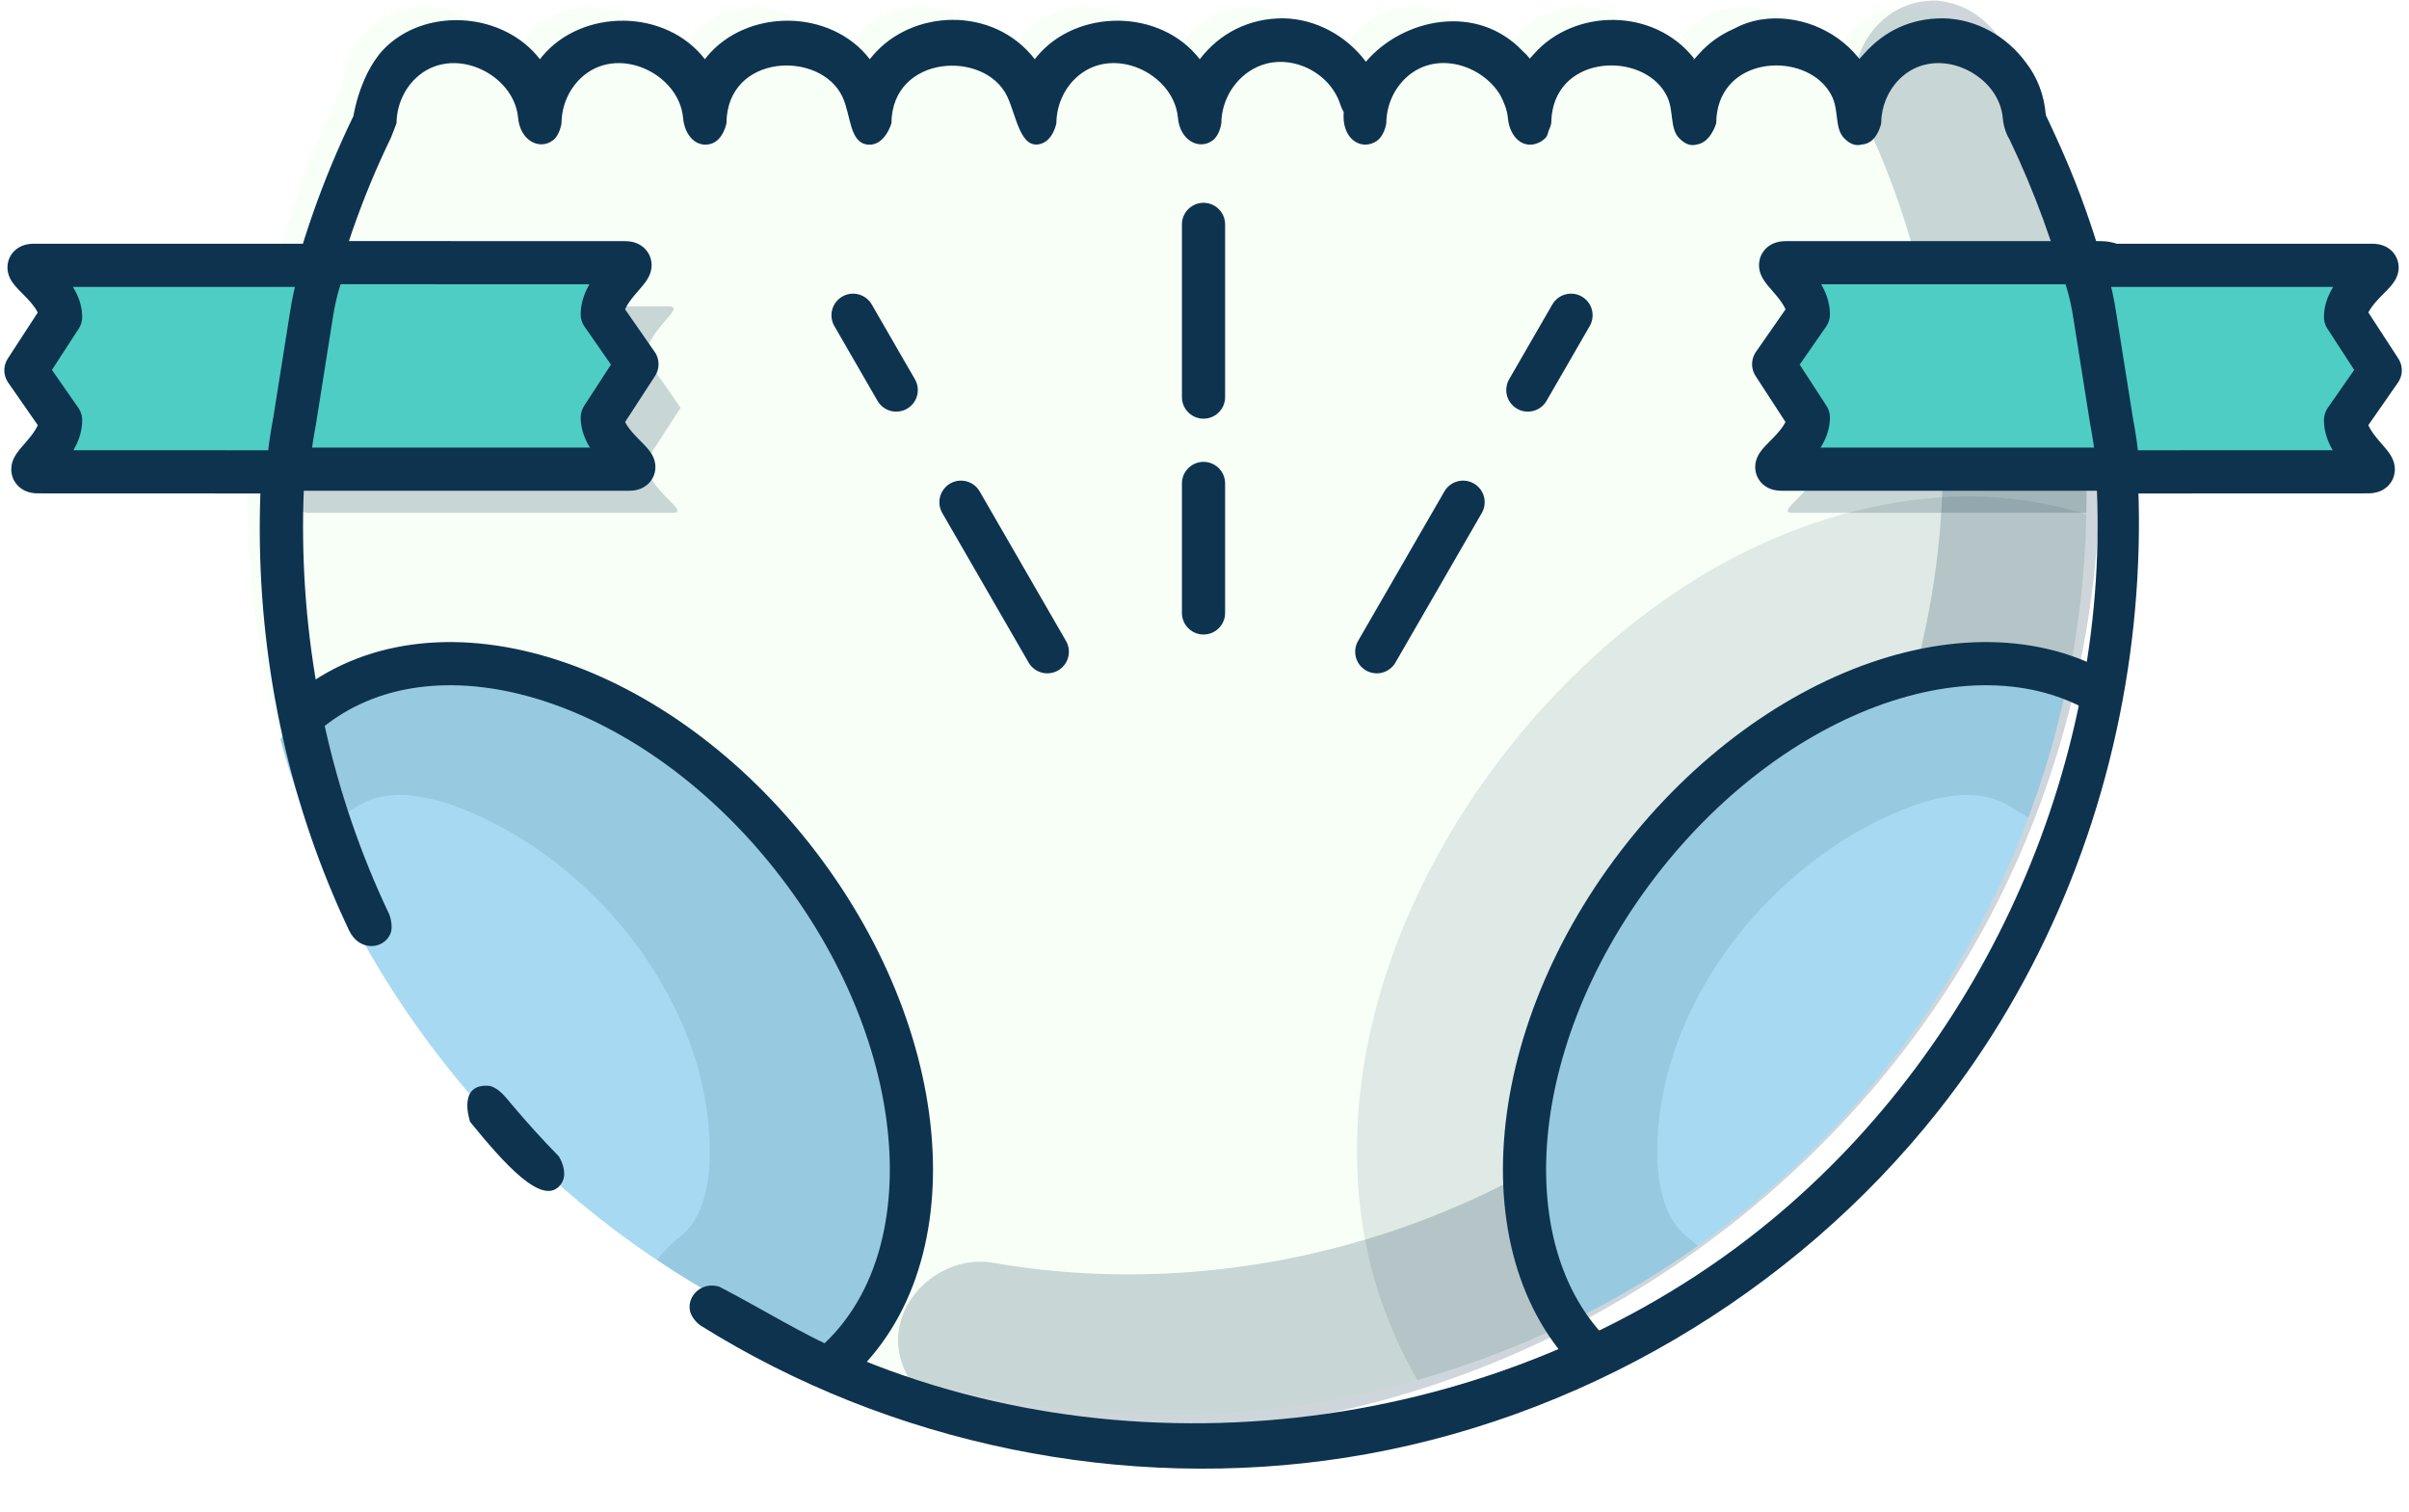
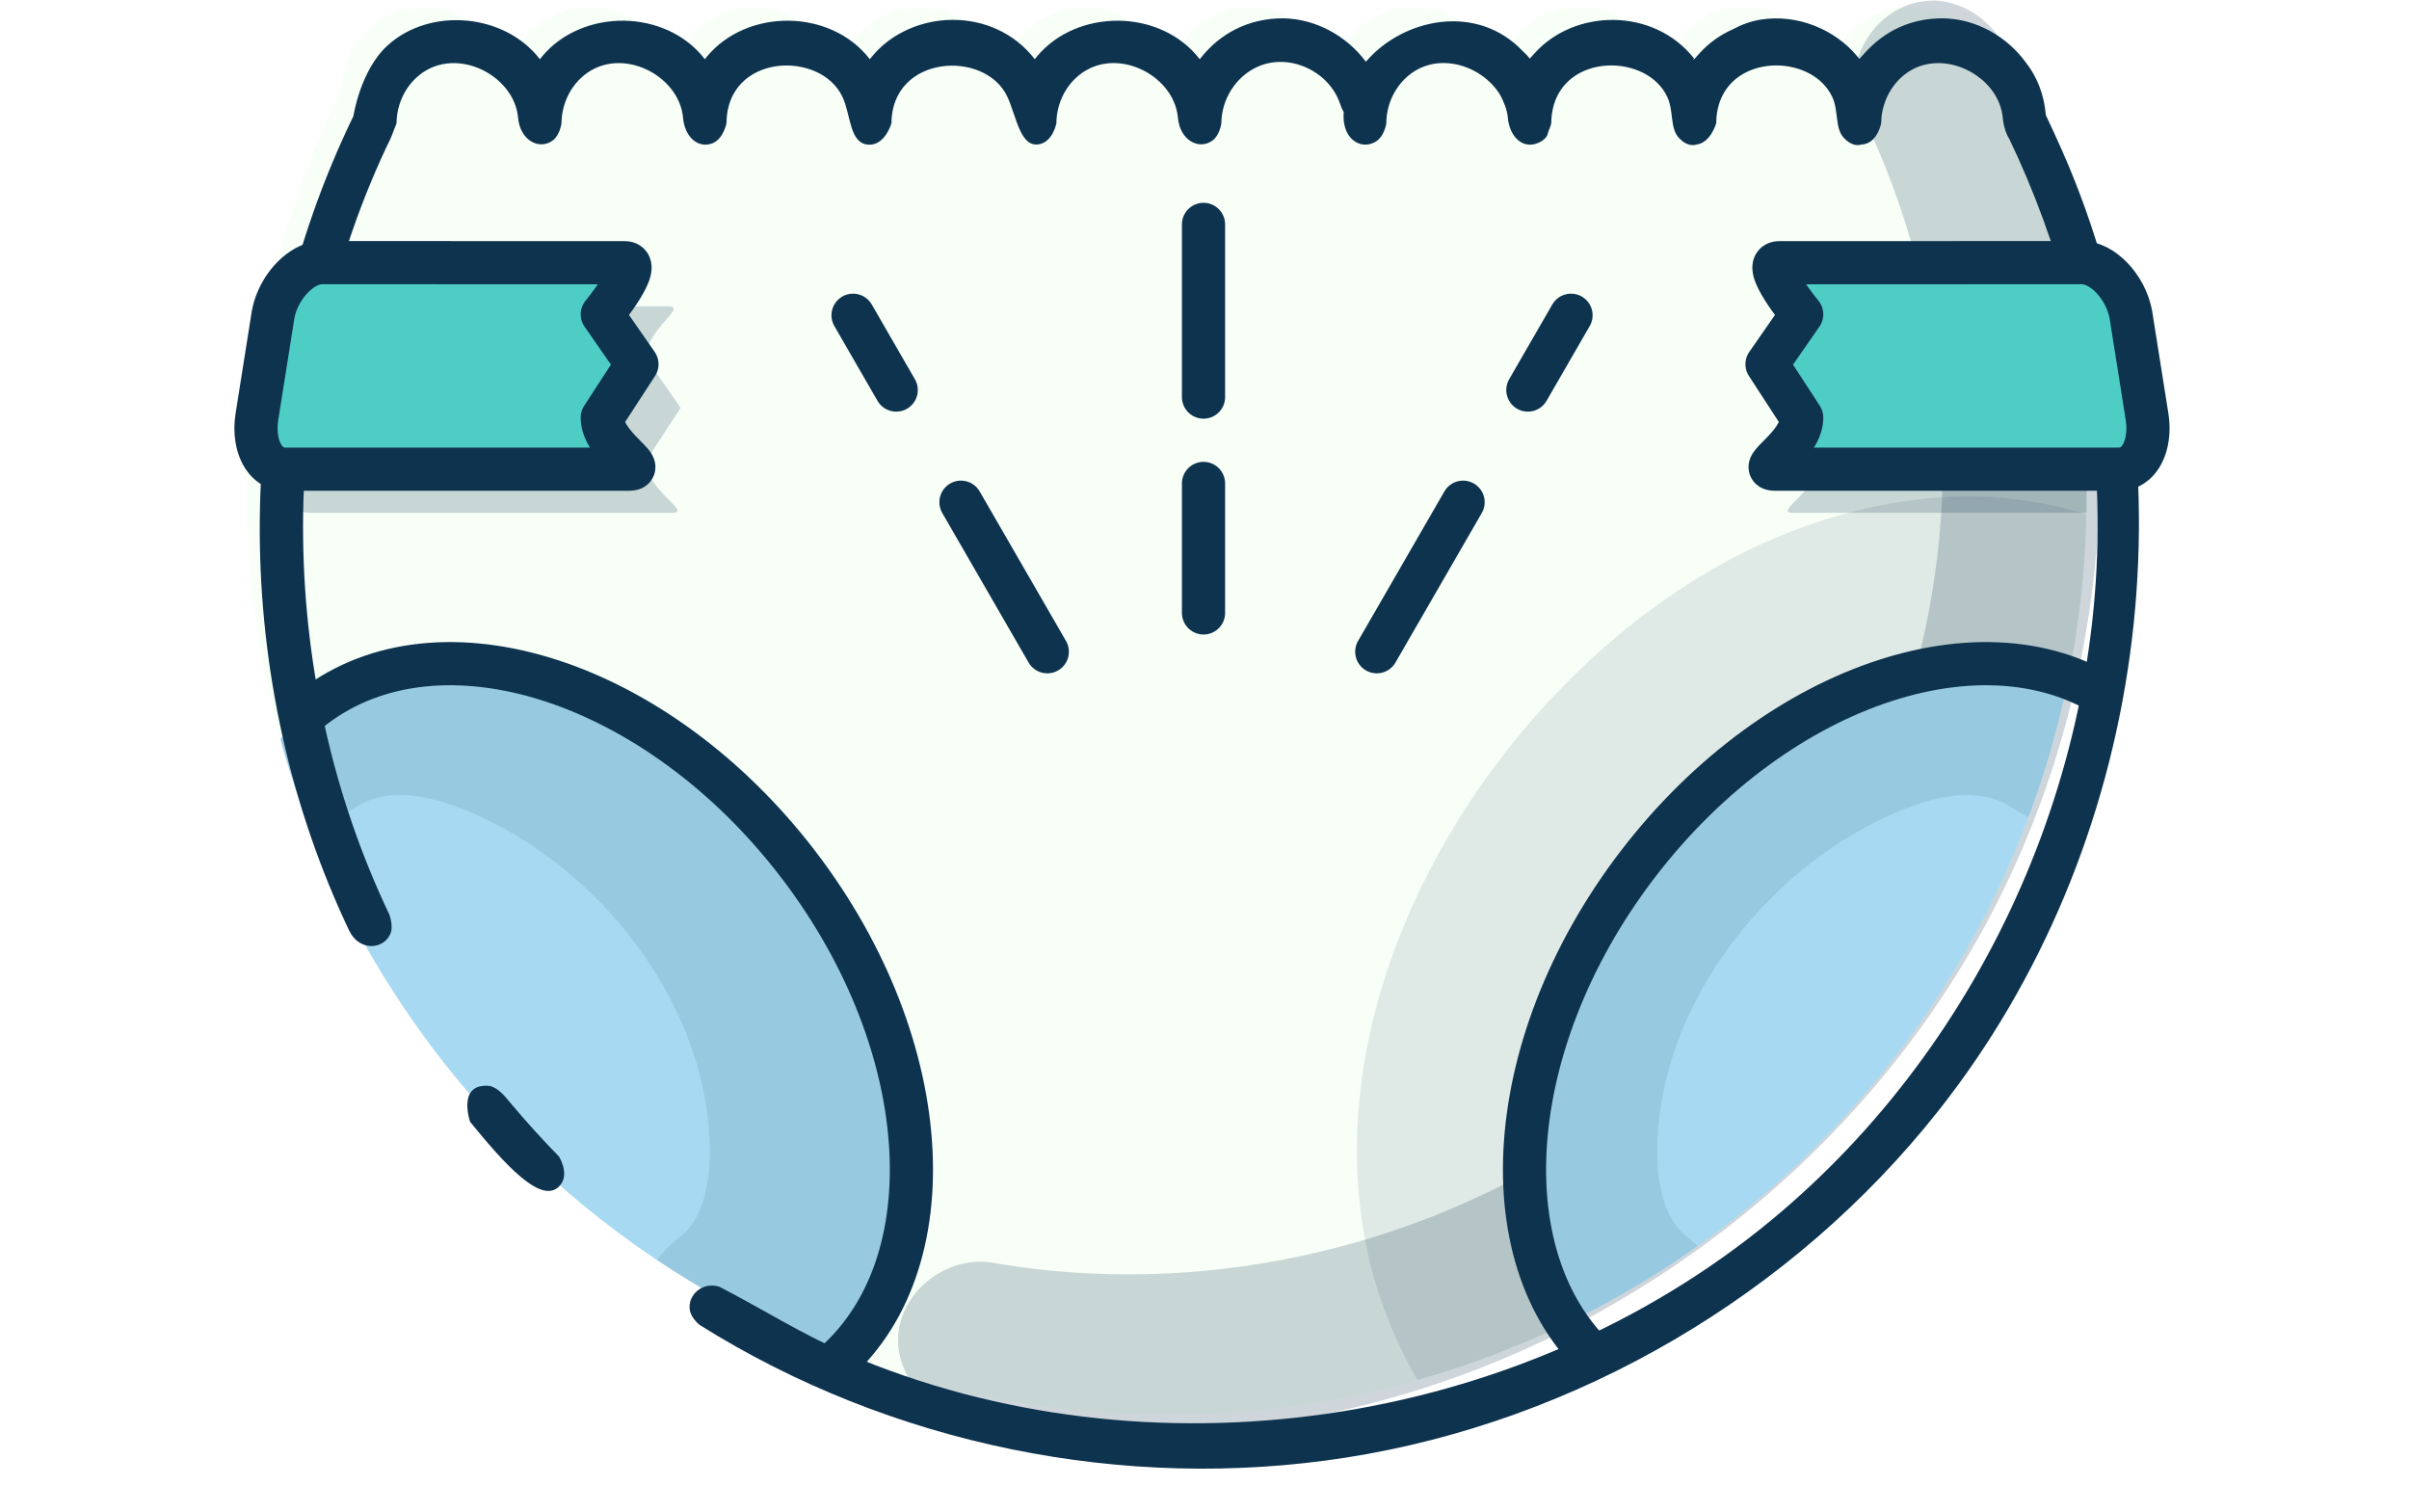
- <svg xmlns="http://www.w3.org/2000/svg" width="100%" height="100%" viewBox="0 0 279 175" version="1.1" xml:space="preserve" style="fill-rule:evenodd;clip-rule:evenodd;stroke-linecap:round;stroke-linejoin:round;stroke-miterlimit:1.5;">
-   <g id="Colour">
-     <path d="M231.017,10.901C237.834,24.936 241.658,40.689 241.658,57.327C241.658,116.102 193.94,163.82 135.166,163.82C76.391,163.82 28.673,116.102 28.673,57.327C28.673,40.496 32.587,24.571 39.553,10.414L39.636,10.467C39.636,5.148 43.916,0.83 49.188,0.83C54.46,0.83 58.74,5.148 58.74,10.467C58.74,5.148 63.021,0.83 68.293,0.83C73.565,0.83 77.845,5.148 77.845,10.467C77.845,5.148 82.126,0.83 87.398,0.83C92.67,0.83 96.95,5.148 96.95,10.467C96.95,5.148 101.23,0.83 106.503,0.83C111.775,0.83 116.055,5.148 116.055,10.467C116.055,5.148 120.335,0.83 125.607,0.83C130.88,0.83 135.16,5.148 135.16,10.467C135.16,5.148 139.44,0.83 144.712,0.83C149.984,0.83 154.265,5.148 154.265,10.467C154.265,5.148 158.545,0.83 163.817,0.83C169.089,0.83 173.37,5.148 173.37,10.467C173.37,5.148 177.65,0.83 182.922,0.83C188.194,0.83 192.474,5.148 192.474,10.467C192.474,5.148 196.755,0.83 202.027,0.83C207.299,0.83 211.579,5.148 211.579,10.467C211.579,5.148 215.86,0.83 221.132,0.83C226.404,0.83 230.684,5.148 230.684,10.467" style="fill:#f7fff7;" />
-     <path d="M224.807,0.125C228.328,0.614 231.049,2.915 232.641,6.275C233.136,7.32 233.615,8.373 234.077,9.433C247.311,39.796 246.194,76.184 230.602,105.894C213.907,137.707 181.246,160.643 145.189,165.111C134.235,166.468 123.084,166.217 112.173,164.341C107.606,163.555 103.937,159.534 104.015,155.058C104.108,149.685 109.61,145.295 115.027,146.242C115.278,146.286 115.53,146.329 115.782,146.371C143.296,150.912 172.749,142.536 193.675,123.879C215.111,104.766 227.013,75.371 224.731,46.566C223.833,35.227 220.82,24.072 215.946,13.826L215.66,13.234L215.372,12.575C215.164,11.971 215.093,11.824 214.956,11.199C213.889,6.326 217.489,0.878 222.654,0.166C224.023,-0.022 224.361,0.099 224.807,0.125Z" style="fill:#0e334f;fill-opacity:0.2;fill-rule:nonzero;" />
+ <svg xmlns="http://www.w3.org/2000/svg" xmlns:xlink="http://www.w3.org/1999/xlink" width="100%" height="100%" viewBox="0 0 279 175" clip-rule="evenodd" fill-rule="evenodd" stroke-linecap="round" stroke-linejoin="round" stroke-miterlimit="1.5" style="background: rgba(23,84,130,0.00); white-space: preserve-spaces;">
+   <defs>
+     <symbol id="Bling" preserveAspectRatio="none" width="138.152" height="131.567" viewBox="0 0 138.152 131.567" overflow="visible">
+       <g id="sparkles" transform="translate(69.076,65.7836) translate(-57.0552,-53.7628)">
+         <path id="sparkle-5" d="M86.644,29.648L113.055,3.237" fill="none" stroke="#ffd70d" stroke-dasharray="10 40 10 40" stroke-width="17px" stroke-dashoffset="0" opacity="0" clip-rule="evenodd" fill-rule="evenodd" stroke-linecap="round" stroke-miterlimit="1.5" transform="translate(1.05534,-3.237)" />
+         <path id="sparkle-6" d="M86.644,29.648L113.055,3.237" fill="none" stroke="#ffd70d" stroke-dasharray="10 40 10 40" stroke-width="17px" stroke-dashoffset="0" opacity="0" clip-rule="evenodd" fill-rule="evenodd" stroke-linecap="round" stroke-miterlimit="1.5" transform="translate(113.055,-3.237) scale(-1,1)" />
+         <path id="sparkle-7" d="M86.644,29.648L113.055,3.237" fill="none" stroke="#ffd70d" stroke-dasharray="10 40 10 40" stroke-width="17px" stroke-dashoffset="0" opacity="0" clip-rule="evenodd" fill-rule="evenodd" stroke-linecap="round" stroke-miterlimit="1.5" transform="translate(113.055,110.763) rotate(180) scale(0.999997,0.999997)" />
+         <path id="sparkle-8" d="M86.644,29.648L113.055,3.237" fill="none" stroke="#ffd70d" stroke-dasharray="10 40 10 40" stroke-width="17px" stroke-dashoffset="0" opacity="0" clip-rule="evenodd" fill-rule="evenodd" stroke-linecap="round" stroke-miterlimit="1.5" transform="translate(0.055339,110.763) rotate(180) scale(-0.999997,0.999997)" />
+       </g>
+       <path id="circle-2" d="M133.611,91.096C137.03,91.096,140.289,91.784,143.258,93.028C146.322,94.312,149.076,96.189,151.378,98.515C153.631,100.791,155.45,103.498,156.7,106.5C157.931,109.455,158.611,112.697,158.611,116.096C158.611,119.841,157.786,123.394,156.308,126.584C155.121,129.145,153.514,131.472,151.574,133.476C149.146,135.986,146.197,137.988,142.902,139.31C140.029,140.462,136.894,141.096,133.611,141.096C130.526,141.096,127.57,140.536,124.841,139.512C121.991,138.443,119.388,136.869,117.141,134.898C114.491,132.575,112.336,129.701,110.855,126.456C109.414,123.299,108.611,119.791,108.611,116.096C108.611,112.88,109.219,109.805,110.327,106.981C111.535,103.902,113.336,101.12,115.589,98.777C117.864,96.41,120.6,94.49,123.652,93.161C126.704,91.833,130.072,91.096,133.611,91.096Z" fill="#ffd70d" opacity="1" clip-rule="evenodd" fill-rule="evenodd" stroke-linecap="round" stroke-miterlimit="1.5" transform="translate(69.0208,63.0208) translate(0,0) scale(0,0) translate(-133.611,-116.096)" />
+     </symbol>
+     <clipPath id="_clip2">
+       <path d="M36.298,81.92C50.974,70.67,76.121,78.798,92.418,100.059C108.716,121.321,110.032,147.716,95.356,158.965C80.68,170.215,55.533,162.087,39.235,140.826C22.938,119.564,21.621,93.169,36.298,81.92ZM245.821,81.92C231.145,70.67,205.998,78.798,189.701,100.059C173.403,121.321,172.087,147.716,186.763,158.965C201.439,170.215,226.586,162.087,242.884,140.826C259.181,119.564,260.498,93.169,245.821,81.92Z" />
+     </clipPath>
+     <clipPath id="_clip1">
+       <path d="M231.017,10.901C237.834,24.936,241.658,40.689,241.658,57.327C241.658,116.102,193.94,163.82,135.166,163.82C76.391,163.82,28.673,116.102,28.673,57.327C28.673,40.496,32.587,24.571,39.553,10.414L39.636,10.467C39.636,5.148,43.916,0.83,49.188,0.83C54.46,0.83,58.74,5.148,58.74,10.467C58.74,5.148,63.021,0.83,68.293,0.83C73.565,0.83,77.845,5.148,77.845,10.467C77.845,5.148,82.126,0.83,87.398,0.83C92.67,0.83,96.95,5.148,96.95,10.467C96.95,5.148,101.23,0.83,106.503,0.83C111.775,0.83,116.055,5.148,116.055,10.467C116.055,5.148,120.335,0.83,125.607,0.83C130.88,0.83,135.16,5.148,135.16,10.467C135.16,5.148,139.44,0.83,144.712,0.83C149.984,0.83,154.265,5.148,154.265,10.467C154.265,5.148,158.545,0.83,163.817,0.83C169.089,0.83,173.37,5.148,173.37,10.467C173.37,5.148,177.65,0.83,182.922,0.83C188.194,0.83,192.474,5.148,192.474,10.467C192.474,5.148,196.755,0.83,202.027,0.83C207.299,0.83,211.579,5.148,211.579,10.467C211.579,5.148,215.86,0.83,221.132,0.83C226.404,0.83,230.684,5.148,230.684,10.467" />
+     </clipPath>
+     <clipPath id="_clip3">
+       <path d="M235.017,14.901C241.834,28.936,245.658,44.689,245.658,61.327C245.658,120.102,197.94,167.82,139.166,167.82C80.391,167.82,32.673,120.102,32.673,61.327C32.673,44.496,36.587,28.571,43.553,14.414L43.636,14.467C43.636,9.148,47.916,4.83,53.188,4.83C58.46,4.83,62.74,9.148,62.74,14.467C62.74,9.148,67.021,4.83,72.293,4.83C77.565,4.83,81.845,9.148,81.845,14.467C81.845,9.148,86.126,4.83,91.398,4.83C96.67,4.83,100.95,9.148,100.95,14.467C100.95,9.148,105.23,4.83,110.503,4.83C115.775,4.83,120.055,9.148,120.055,14.467C120.055,9.148,124.335,4.83,129.607,4.83C134.88,4.83,139.16,9.148,139.16,14.467C139.16,9.148,143.44,4.83,148.712,4.83C153.984,4.83,158.265,9.148,158.265,14.467C158.265,9.148,162.545,4.83,167.817,4.83C173.089,4.83,177.37,9.148,177.37,14.467C177.37,9.148,181.65,4.83,186.922,4.83C192.194,4.83,196.474,9.148,196.474,14.467C196.474,9.148,200.755,4.83,206.027,4.83C211.299,4.83,215.579,9.148,215.579,14.467C215.579,9.148,219.86,4.83,225.132,4.83C230.404,4.83,234.684,9.148,234.684,14.467" />
+     </clipPath>
+   </defs>
+   <path d="M231.017,10.901C237.834,24.936,241.658,40.689,241.658,57.327C241.658,116.102,193.94,163.82,135.166,163.82C76.391,163.82,28.673,116.102,28.673,57.327C28.673,40.496,32.587,24.571,39.553,10.414L39.636,10.467C39.636,5.148,43.916,0.83,49.188,0.83C54.46,0.83,58.74,5.148,58.74,10.467C58.74,5.148,63.021,0.83,68.293,0.83C73.565,0.83,77.845,5.148,77.845,10.467C77.845,5.148,82.126,0.83,87.398,0.83C92.67,0.83,96.95,5.148,96.95,10.467C96.95,5.148,101.23,0.83,106.503,0.83C111.775,0.83,116.055,5.148,116.055,10.467C116.055,5.148,120.335,0.83,125.607,0.83C130.88,0.83,135.16,5.148,135.16,10.467C135.16,5.148,139.44,0.83,144.712,0.83C149.984,0.83,154.265,5.148,154.265,10.467C154.265,5.148,158.545,0.83,163.817,0.83C169.089,0.83,173.37,5.148,173.37,10.467C173.37,5.148,177.65,0.83,182.922,0.83C188.194,0.83,192.474,5.148,192.474,10.467C192.474,5.148,196.755,0.83,202.027,0.83C207.299,0.83,211.579,5.148,211.579,10.467C211.579,5.148,215.86,0.83,221.132,0.83C226.404,0.83,230.684,5.148,230.684,10.467" fill="#f7fff7" />
+   <path d="M224.807,0.125C228.328,0.614,231.049,2.915,232.641,6.275C233.136,7.32,233.615,8.373,234.077,9.433C247.311,39.796,246.194,76.184,230.602,105.894C213.907,137.707,181.246,160.643,145.189,165.111C134.235,166.468,123.084,166.217,112.173,164.341C107.606,163.555,103.937,159.534,104.015,155.058C104.108,149.685,109.61,145.295,115.027,146.242C115.278,146.286,115.53,146.329,115.782,146.371C143.296,150.912,172.749,142.536,193.675,123.879C215.111,104.766,227.013,75.371,224.731,46.566C223.833,35.227,220.82,24.072,215.946,13.826L215.66,13.234L215.372,12.575C215.164,11.971,215.093,11.824,214.956,11.199C213.889,6.326,217.489,0.878,222.654,0.166C224.023,-0.022,224.361,0.099,224.807,0.125Z" fill="#0e334f" fill-opacity="0.2" fill-rule="nonzero" />
+   <g clip-path="url(#_clip1)">
+     <path d="M36.298,81.92C50.974,70.67,76.121,78.798,92.418,100.059C108.716,121.321,110.032,147.716,95.356,158.965C80.68,170.215,55.533,162.087,39.235,140.826C22.938,119.564,21.621,93.169,36.298,81.92ZM245.821,81.92C231.145,70.67,205.998,78.798,189.701,100.059C173.403,121.321,172.087,147.716,186.763,158.965C201.439,170.215,226.586,162.087,242.884,140.826C259.181,119.564,260.498,93.169,245.821,81.92Z" fill="#a7daf2" />
+     <path id="Tab2-shadow" d="M210.699,41.456C210.699,38.157,205.788,35.479,208.107,35.479L247.773,35.479C250.092,35.479,251.975,38.157,251.975,41.456L253.87,53.409C253.87,56.708,251.987,59.386,249.668,59.386L207.623,59.386C205.304,59.386,210.699,56.708,210.699,53.409L206.682,47.23L210.699,41.456Z" fill="#0e334f" fill-opacity="0.2" opacity="1" />
    <g>
-       <clipPath id="_clip1">
-         <path d="M231.017,10.901C237.834,24.936 241.658,40.689 241.658,57.327C241.658,116.102 193.94,163.82 135.166,163.82C76.391,163.82 28.673,116.102 28.673,57.327C28.673,40.496 32.587,24.571 39.553,10.414L39.636,10.467C39.636,5.148 43.916,0.83 49.188,0.83C54.46,0.83 58.74,5.148 58.74,10.467C58.74,5.148 63.021,0.83 68.293,0.83C73.565,0.83 77.845,5.148 77.845,10.467C77.845,5.148 82.126,0.83 87.398,0.83C92.67,0.83 96.95,5.148 96.95,10.467C96.95,5.148 101.23,0.83 106.503,0.83C111.775,0.83 116.055,5.148 116.055,10.467C116.055,5.148 120.335,0.83 125.607,0.83C130.88,0.83 135.16,5.148 135.16,10.467C135.16,5.148 139.44,0.83 144.712,0.83C149.984,0.83 154.265,5.148 154.265,10.467C154.265,5.148 158.545,0.83 163.817,0.83C169.089,0.83 173.37,5.148 173.37,10.467C173.37,5.148 177.65,0.83 182.922,0.83C188.194,0.83 192.474,5.148 192.474,10.467C192.474,5.148 196.755,0.83 202.027,0.83C207.299,0.83 211.579,5.148 211.579,10.467C211.579,5.148 215.86,0.83 221.132,0.83C226.404,0.83 230.684,5.148 230.684,10.467" />
-       </clipPath>
-       <g clip-path="url(#_clip1)">
-         <path d="M36.298,81.92C50.974,70.67 76.121,78.798 92.418,100.059C108.716,121.321 110.032,147.716 95.356,158.965C80.68,170.215 55.533,162.087 39.235,140.826C22.938,119.564 21.621,93.169 36.298,81.92ZM245.821,81.92C231.145,70.67 205.998,78.798 189.701,100.059C173.403,121.321 172.087,147.716 186.763,158.965C201.439,170.215 226.586,162.087 242.884,140.826C259.181,119.564 260.498,93.169 245.821,81.92Z" style="fill:#a7daf2;" />
-         <path id="Tab2-shadow" d="M210.699,41.456C210.699,38.157 205.788,35.479 208.107,35.479L247.773,35.479C250.092,35.479 251.975,38.157 251.975,41.456L253.87,53.409C253.87,56.708 251.987,59.386 249.668,59.386L207.623,59.386C205.304,59.386 210.699,56.708 210.699,53.409L206.682,47.23L210.699,41.456Z" style="fill:#0e334f;fill-opacity:0.2;" />
-         <g>
-           <path d="M228.405,57.486C237.558,57.594 246.747,60.404 254.091,65.905L254.944,66.575C261.615,72.383 263.011,83.092 257.856,90.158C254.333,94.988 248.179,97.77 242.22,97.218C238.787,96.9 235.646,95.176 232.769,93.372C228.492,90.718 222.577,92.532 217.417,95.091C202.996,102.243 191.824,117.873 191.935,133.619C191.939,134.214 191.965,134.81 192.015,135.403C192.054,135.86 192.108,136.316 192.179,136.769C192.561,139.212 193.428,141.711 195.363,143.202L195.946,143.671C201.075,148.177 203.323,155.535 201.408,161.941C199.052,169.82 190.511,175.318 182.341,174.168C169.394,172.345 160.768,156.688 158.281,144.523C151.646,112.062 175.375,76.821 202.614,63.654C210.428,59.877 219.047,57.567 227.707,57.485C228.056,57.484 228.056,57.484 228.405,57.486Z" style="fill:#0e334f;fill-opacity:0.102;fill-rule:nonzero;" />
-           <clipPath id="_clip2">
-             <path d="M36.298,81.92C50.974,70.67 76.121,78.798 92.418,100.059C108.716,121.321 110.032,147.716 95.356,158.965C80.68,170.215 55.533,162.087 39.235,140.826C22.938,119.564 21.621,93.169 36.298,81.92ZM245.821,81.92C231.145,70.67 205.998,78.798 189.701,100.059C173.403,121.321 172.087,147.716 186.763,158.965C201.439,170.215 226.586,162.087 242.884,140.826C259.181,119.564 260.498,93.169 245.821,81.92Z" />
-           </clipPath>
-           <g clip-path="url(#_clip2)">
-             <path d="M45.74,57.486C36.588,57.594 27.399,60.404 20.054,65.905L19.201,66.575C12.53,72.383 11.134,83.092 16.29,90.158C19.813,94.988 25.967,97.77 31.926,97.218C35.358,96.9 38.499,95.176 41.377,93.372C45.653,90.718 51.569,92.532 56.728,95.091C71.149,102.243 82.321,117.873 82.211,133.619C82.206,134.214 82.181,134.81 82.13,135.403C82.091,135.86 82.037,136.316 81.966,136.769C81.585,139.212 80.718,141.711 78.782,143.202L78.2,143.671C73.07,148.177 70.823,155.535 72.738,161.941C75.093,169.82 83.634,175.318 91.804,174.168C104.751,172.345 113.378,156.688 115.864,144.523C122.499,112.062 98.771,76.821 71.532,63.654C63.718,59.877 55.099,57.567 46.439,57.485C46.089,57.484 46.089,57.484 45.74,57.486Z" style="fill:#0e334f;fill-opacity:0.102;fill-rule:nonzero;" />
-           </g>
-         </g>
+       <path d="M228.405,57.486C237.558,57.594,246.747,60.404,254.091,65.905L254.944,66.575C261.615,72.383,263.011,83.092,257.856,90.158C254.333,94.988,248.179,97.77,242.22,97.218C238.787,96.9,235.646,95.176,232.769,93.372C228.492,90.718,222.577,92.532,217.417,95.091C202.996,102.243,191.824,117.873,191.935,133.619C191.939,134.214,191.965,134.81,192.015,135.403C192.054,135.86,192.108,136.316,192.179,136.769C192.561,139.212,193.428,141.711,195.363,143.202L195.946,143.671C201.075,148.177,203.323,155.535,201.408,161.941C199.052,169.82,190.511,175.318,182.341,174.168C169.394,172.345,160.768,156.688,158.281,144.523C151.646,112.062,175.375,76.821,202.614,63.654C210.428,59.877,219.047,57.567,227.707,57.485C228.056,57.484,228.056,57.484,228.405,57.486Z" fill="#0e334f" fill-opacity="0.102" fill-rule="nonzero" />
+       <g clip-path="url(#_clip2)">
+         <path d="M45.74,57.486C36.588,57.594,27.399,60.404,20.054,65.905L19.201,66.575C12.53,72.383,11.134,83.092,16.29,90.158C19.813,94.988,25.967,97.77,31.926,97.218C35.358,96.9,38.499,95.176,41.377,93.372C45.653,90.718,51.569,92.532,56.728,95.091C71.149,102.243,82.321,117.873,82.211,133.619C82.206,134.214,82.181,134.81,82.13,135.403C82.091,135.86,82.037,136.316,81.966,136.769C81.585,139.212,80.718,141.711,78.782,143.202L78.2,143.671C73.07,148.177,70.823,155.535,72.738,161.941C75.093,169.82,83.634,175.318,91.804,174.168C104.751,172.345,113.378,156.688,115.864,144.523C122.499,112.062,98.771,76.821,71.532,63.654C63.718,59.877,55.099,57.567,46.439,57.485C46.089,57.484,46.089,57.484,45.74,57.486Z" fill="#0e334f" fill-opacity="0.102" fill-rule="nonzero" />
      </g>
    </g>
-     <clipPath id="_clip3">
-       <path d="M235.017,14.901C241.834,28.936 245.658,44.689 245.658,61.327C245.658,120.102 197.94,167.82 139.166,167.82C80.391,167.82 32.673,120.102 32.673,61.327C32.673,44.496 36.587,28.571 43.553,14.414L43.636,14.467C43.636,9.148 47.916,4.83 53.188,4.83C58.46,4.83 62.74,9.148 62.74,14.467C62.74,9.148 67.021,4.83 72.293,4.83C77.565,4.83 81.845,9.148 81.845,14.467C81.845,9.148 86.126,4.83 91.398,4.83C96.67,4.83 100.95,9.148 100.95,14.467C100.95,9.148 105.23,4.83 110.503,4.83C115.775,4.83 120.055,9.148 120.055,14.467C120.055,9.148 124.335,4.83 129.607,4.83C134.88,4.83 139.16,9.148 139.16,14.467C139.16,9.148 143.44,4.83 148.712,4.83C153.984,4.83 158.265,9.148 158.265,14.467C158.265,9.148 162.545,4.83 167.817,4.83C173.089,4.83 177.37,9.148 177.37,14.467C177.37,9.148 181.65,4.83 186.922,4.83C192.194,4.83 196.474,9.148 196.474,14.467C196.474,9.148 200.755,4.83 206.027,4.83C211.299,4.83 215.579,9.148 215.579,14.467C215.579,9.148 219.86,4.83 225.132,4.83C230.404,4.83 234.684,9.148 234.684,14.467" />
-     </clipPath>
-     <g clip-path="url(#_clip3)">
-       <path d="M36.298,81.92C50.974,70.67 76.121,78.798 92.418,100.059C108.716,121.321 110.032,147.716 95.356,158.965C80.68,170.215 55.533,162.087 39.235,140.826C22.938,119.564 21.621,93.169 36.298,81.92ZM245.821,81.92C231.145,70.67 205.998,78.798 189.701,100.059C173.403,121.321 172.087,147.716 186.763,158.965C201.439,170.215 226.586,162.087 242.884,140.826C259.181,119.564 260.498,93.169 245.821,81.92Z" style="fill:none;stroke:#0e334f;stroke-width:5px;stroke-dasharray:400,25,10,25;" />
-     </g>
-     <path d="M215.344,6.826C215.444,6.727 215.615,6.54 215.899,6.214C218.227,3.596 221.287,2.098 225.077,2.122C228.886,2.195 232.429,4.213 234.641,7.255C235.899,8.872 236.741,10.902 236.939,13.328C236.939,13.328 238.552,16.714 239.672,19.414C254.391,54.89 248.695,98.04 224.486,128.65C207.631,149.961 182.639,164.621 155.881,168.801C130.18,172.815 103.176,167.314 81.057,153.456C81.057,153.456 80.024,152.685 79.884,151.66C79.652,149.954 81.354,148.402 83.308,149.009C88.209,151.533 93.006,154.591 98.204,156.81C132.963,171.647 175.778,165.542 205.087,141.351C230.181,120.64 244.657,87.771 242.775,55.065C242,41.602 238.574,28.329 232.714,16.106C232.714,16.106 232.072,15.155 231.946,13.613C231.935,13.493 231.92,13.375 231.901,13.257L231.895,13.219L231.892,13.199C231.712,12.127 231.238,11.135 230.564,10.283L230.557,10.274L230.542,10.256C228.142,7.256 223.253,6.019 220.066,9.085C220.027,9.122 219.989,9.16 219.951,9.198C218.651,10.509 217.901,12.321 217.87,14.203C217.87,14.226 217.87,14.249 217.87,14.272L217.87,14.272L217.87,14.274L217.869,14.275C217.853,14.359 217.47,16.26 216.052,16.662C215.893,16.707 215.743,16.731 215.601,16.737C214.999,16.912 214.307,16.766 213.559,15.981C212.49,14.858 212.967,12.879 212.211,11.243L212.208,11.238C212.196,11.211 212.183,11.184 212.171,11.158C212.107,11.026 212.038,10.898 211.965,10.773L211.964,10.772L211.948,10.743C211.747,10.407 211.514,10.096 211.251,9.812L211.247,9.807L211.222,9.78L211.2,9.756L211.194,9.75C207.582,5.941 198.855,6.967 198.765,14.222C198.765,14.239 198.765,14.255 198.765,14.272L198.765,14.272L198.765,14.274L198.763,14.276C198.731,14.388 198.097,16.522 196.495,16.738C195.894,16.912 195.201,16.765 194.454,15.981C193.384,14.857 193.863,12.875 193.104,11.238C190.75,6.16 181.2,6.119 179.825,12.673C179.815,12.747 179.802,12.823 179.787,12.9L179.74,13.157C179.69,13.512 179.662,13.884 179.66,14.274C179.66,14.274 179.577,14.679 179.351,15.161C179.188,15.826 179.044,15.968 178.662,16.256C178.433,16.427 178.189,16.549 177.94,16.623C177.821,16.668 177.695,16.703 177.562,16.724C175.976,16.982 174.813,15.521 174.637,13.679L174.637,13.675L174.637,13.672C174.635,13.652 174.633,13.633 174.632,13.613L174.629,13.583C174.539,12.705 174.163,11.784 173.749,11.001C171.617,7.484 166.211,5.755 162.752,9.084C161.364,10.419 160.568,12.311 160.555,14.274C160.555,14.274 160.355,15.877 159.211,16.473C157.462,17.385 155.369,15.984 155.624,12.978C155.458,12.7 155.318,12.388 155.21,12.046C153.969,8.275 149.33,6.05 145.611,7.747C143.128,8.88 141.469,11.493 141.45,14.274C141.45,14.274 141.272,15.64 140.451,16.256C138.878,17.436 136.638,16.261 136.422,13.613C135.937,8.474 128.756,5.033 124.541,9.085C123.155,10.418 122.358,12.31 122.345,14.274C122.345,14.274 121.977,16.252 120.526,16.662C118.148,17.335 117.717,13.399 116.647,11.158C114.056,5.732 103.293,6.329 103.24,14.274C103.24,14.274 102.499,16.93 100.51,16.746C98.376,16.549 98.563,13.363 97.579,11.237C95.052,5.779 84.184,6.16 84.136,14.272C84.136,14.272 83.769,16.25 82.318,16.662C80.688,17.124 79.283,15.746 79.107,13.614C78.624,8.492 71.439,5.032 67.227,9.085C65.838,10.421 65.042,12.319 65.031,14.272C65.031,14.272 64.854,15.638 64.033,16.255C62.459,17.438 60.219,16.262 60.002,13.613C59.52,8.5 52.334,5.032 48.122,9.085C46.733,10.421 45.938,12.319 45.926,14.272L45.286,15.923C31.72,43.863 31.752,77.92 45.087,105.899C45.087,105.899 45.615,107.255 45.194,108.185C44.377,109.991 41.588,110.188 40.434,107.758C40.245,107.36 40.058,106.96 39.874,106.559C26.528,77.532 26.775,42.6 40.933,13.44C40.933,13.44 41.717,8.17 44.867,5.282C49.758,0.799 58.416,1.511 62.531,6.859C62.612,6.753 62.694,6.649 62.778,6.546C67.397,0.97 77.093,0.956 81.636,6.859C81.717,6.753 81.8,6.649 81.883,6.545C86.5,0.972 96.198,0.956 100.74,6.859C100.822,6.753 100.904,6.649 100.988,6.545C105.554,1.033 115.048,0.632 119.845,6.859C119.927,6.753 120.009,6.649 120.093,6.545C124.709,0.973 134.408,0.956 138.95,6.859C141.27,3.844 144.658,2.096 148.658,2.122C152.407,2.194 155.962,4.158 158.192,7.148C162.481,2.125 171.058,0.302 176.374,5.937C176.662,6.182 176.928,6.469 177.175,6.785C177.278,6.678 177.44,6.499 177.689,6.214C182.339,0.986 191.521,0.839 196.198,6.772C196.198,6.772 195.79,7.367 196.794,6.214C197.889,4.983 199.235,4.034 200.715,3.379C201.695,2.849 202.785,2.446 203.982,2.261C208.101,1.626 212.475,3.333 215.136,6.565L215.149,6.582L215.165,6.601C215.212,6.657 215.258,6.715 215.303,6.772L215.303,6.773C215.317,6.791 215.331,6.808 215.344,6.826ZM56.754,125.76C57.766,126.048 58.444,126.917 59.121,127.729C60.91,129.864 62.778,131.93 64.728,133.92C64.728,133.92 65.928,135.792 64.974,137.124C62.924,139.989 58.222,134.537 54.451,129.926C54.451,129.926 52.849,125.357 56.754,125.76Z" style="fill:#0e334f;fill-rule:nonzero;" />
-     <g id="Creases">
-       <path d="M139.386,25.986L139.386,70.981" style="fill:none;stroke:#0e334f;stroke-width:5px;stroke-dasharray:20,10,25,15;" />
-       <path d="M181.949,36.509L159.452,75.476" style="fill:none;stroke:#0e334f;stroke-width:5px;stroke-dasharray:10,15,40,25;" />
-       <path d="M98.796,36.509L121.293,75.476" style="fill:none;stroke:#0e334f;stroke-width:5px;stroke-dasharray:10,15,40,25;" />
-     </g>
-     <path id="Tab2-a" d="M209.435,36.402C209.435,33.103 204.525,30.425 206.844,30.425L243.351,30.425C245.67,30.425 247.553,33.103 247.553,36.402L249.448,48.355C249.448,51.654 247.565,54.332 245.246,54.332L206.359,54.332C204.04,54.332 209.435,51.654 209.435,48.355L205.419,42.177L209.435,36.402Z" style="fill:#4ecdc4;stroke:#0e334f;stroke-width:5px;stroke-dasharray:500,25,10,25;" />
-     <path id="Tab2-b" d="M271.649,48.658C271.649,51.957 276.56,54.635 274.241,54.635L245.168,54.646C245.406,54.646 245.145,51.896 244.532,48.658L242.636,36.705C242.166,33.465 241.237,30.728 240.856,30.728L274.725,30.728C277.044,30.728 271.649,33.406 271.649,36.705L275.666,42.883L271.649,48.658Z" style="fill:#4ecdc4;stroke:#0e334f;stroke-width:5px;stroke-dasharray:500,25,10,25;" />
-     <path id="Tab1-shadow" d="M74.807,41.456C74.807,38.157 79.717,35.479 77.398,35.479L37.732,35.479C35.413,35.479 33.531,38.157 33.531,41.456L31.635,53.409C31.635,56.708 33.518,59.386 35.837,59.386L77.883,59.386C80.202,59.386 74.807,56.708 74.807,53.409L78.823,47.23L74.807,41.456Z" style="fill:#0e334f;fill-opacity:0.2;" />
-     <path id="Tab1-a" d="M69.753,36.402C69.753,33.103 74.664,30.425 72.345,30.425L37.272,30.414C34.953,30.414 32.248,33.164 31.635,36.402L29.74,48.355C29.27,51.595 30.641,54.332 32.96,54.332L72.829,54.332C75.148,54.332 69.753,51.654 69.753,48.355L73.769,42.177L69.753,36.402Z" style="fill:#4ecdc4;stroke:#0e334f;stroke-width:5px;stroke-dasharray:500,25,10,25;" />
-     <path id="Tab1-b" d="M7.019,48.658C7.019,51.957 2.108,54.635 4.427,54.635L33.5,54.646C33.262,54.646 33.523,51.896 34.136,48.658L36.031,36.705C36.501,33.465 37.431,30.728 37.812,30.728L3.942,30.728C1.623,30.728 7.019,33.406 7.019,36.705L3.002,42.883L7.019,48.658Z" style="fill:#4ecdc4;stroke:#0e334f;stroke-width:5px;stroke-dasharray:500,25,10,25;" />
+   </g>
+   <g clip-path="url(#_clip3)">
+     <path d="M36.298,81.92C50.974,70.67,76.121,78.798,92.418,100.059C108.716,121.321,110.032,147.716,95.356,158.965C80.68,170.215,55.533,162.087,39.235,140.826C22.938,119.564,21.621,93.169,36.298,81.92ZM245.821,81.92C231.145,70.67,205.998,78.798,189.701,100.059C173.403,121.321,172.087,147.716,186.763,158.965C201.439,170.215,226.586,162.087,242.884,140.826C259.181,119.564,260.498,93.169,245.821,81.92Z" fill="none" stroke="#0e334f" stroke-dasharray="400,25,10,25" stroke-width="5px" />
+   </g>
+   <path d="M215.344,6.826C215.444,6.727,215.615,6.54,215.899,6.214C218.227,3.596,221.287,2.098,225.077,2.122C228.886,2.195,232.429,4.213,234.641,7.255C235.899,8.872,236.741,10.902,236.939,13.328C236.939,13.328,238.552,16.714,239.672,19.414C254.391,54.89,248.695,98.04,224.486,128.65C207.631,149.961,182.639,164.621,155.881,168.801C130.18,172.815,103.176,167.314,81.057,153.456C81.057,153.456,80.024,152.685,79.884,151.66C79.652,149.954,81.354,148.402,83.308,149.009C88.209,151.533,93.006,154.591,98.204,156.81C132.963,171.647,175.778,165.542,205.087,141.351C230.181,120.64,244.657,87.771,242.775,55.065C242,41.602,238.574,28.329,232.714,16.106C232.714,16.106,232.072,15.155,231.946,13.613C231.935,13.493,231.92,13.375,231.901,13.257L231.895,13.219L231.892,13.199C231.712,12.127,231.238,11.135,230.564,10.283L230.557,10.274L230.542,10.256C228.142,7.256,223.253,6.019,220.066,9.085C220.027,9.122,219.989,9.16,219.951,9.198C218.651,10.509,217.901,12.321,217.87,14.203C217.87,14.226,217.87,14.249,217.87,14.272L217.87,14.272L217.87,14.274L217.869,14.275C217.853,14.359,217.47,16.26,216.052,16.662C215.893,16.707,215.743,16.731,215.601,16.737C214.999,16.912,214.307,16.766,213.559,15.981C212.49,14.858,212.967,12.879,212.211,11.243L212.208,11.238C212.196,11.211,212.183,11.184,212.171,11.158C212.107,11.026,212.038,10.898,211.965,10.773L211.964,10.772L211.948,10.743C211.747,10.407,211.514,10.096,211.251,9.812L211.247,9.807L211.222,9.78L211.2,9.756L211.194,9.75C207.582,5.941,198.855,6.967,198.765,14.222C198.765,14.239,198.765,14.255,198.765,14.272L198.765,14.272L198.765,14.274L198.763,14.276C198.731,14.388,198.097,16.522,196.495,16.738C195.894,16.912,195.201,16.765,194.454,15.981C193.384,14.857,193.863,12.875,193.104,11.238C190.75,6.16,181.2,6.119,179.825,12.673C179.815,12.747,179.802,12.823,179.787,12.9L179.74,13.157C179.69,13.512,179.662,13.884,179.66,14.274C179.66,14.274,179.577,14.679,179.351,15.161C179.188,15.826,179.044,15.968,178.662,16.256C178.433,16.427,178.189,16.549,177.94,16.623C177.821,16.668,177.695,16.703,177.562,16.724C175.976,16.982,174.813,15.521,174.637,13.679L174.637,13.675L174.637,13.672C174.635,13.652,174.633,13.633,174.632,13.613L174.629,13.583C174.539,12.705,174.163,11.784,173.749,11.001C171.617,7.484,166.211,5.755,162.752,9.084C161.364,10.419,160.568,12.311,160.555,14.274C160.555,14.274,160.355,15.877,159.211,16.473C157.462,17.385,155.369,15.984,155.624,12.978C155.458,12.7,155.318,12.388,155.21,12.046C153.969,8.275,149.33,6.05,145.611,7.747C143.128,8.88,141.469,11.493,141.45,14.274C141.45,14.274,141.272,15.64,140.451,16.256C138.878,17.436,136.638,16.261,136.422,13.613C135.937,8.474,128.756,5.033,124.541,9.085C123.155,10.418,122.358,12.31,122.345,14.274C122.345,14.274,121.977,16.252,120.526,16.662C118.148,17.335,117.717,13.399,116.647,11.158C114.056,5.732,103.293,6.329,103.24,14.274C103.24,14.274,102.499,16.93,100.51,16.746C98.376,16.549,98.563,13.363,97.579,11.237C95.052,5.779,84.184,6.16,84.136,14.272C84.136,14.272,83.769,16.25,82.318,16.662C80.688,17.124,79.283,15.746,79.107,13.614C78.624,8.492,71.439,5.032,67.227,9.085C65.838,10.421,65.042,12.319,65.031,14.272C65.031,14.272,64.854,15.638,64.033,16.255C62.459,17.438,60.219,16.262,60.002,13.613C59.52,8.5,52.334,5.032,48.122,9.085C46.733,10.421,45.938,12.319,45.926,14.272L45.286,15.923C31.72,43.863,31.752,77.92,45.087,105.899C45.087,105.899,45.615,107.255,45.194,108.185C44.377,109.991,41.588,110.188,40.434,107.758C40.245,107.36,40.058,106.96,39.874,106.559C26.528,77.532,26.775,42.6,40.933,13.44C40.933,13.44,41.717,8.17,44.867,5.282C49.758,0.799,58.416,1.511,62.531,6.859C62.612,6.753,62.694,6.649,62.778,6.546C67.397,0.97,77.093,0.956,81.636,6.859C81.717,6.753,81.8,6.649,81.883,6.545C86.5,0.972,96.198,0.956,100.74,6.859C100.822,6.753,100.904,6.649,100.988,6.545C105.554,1.033,115.048,0.632,119.845,6.859C119.927,6.753,120.009,6.649,120.093,6.545C124.709,0.973,134.408,0.956,138.95,6.859C141.27,3.844,144.658,2.096,148.658,2.122C152.407,2.194,155.962,4.158,158.192,7.148C162.481,2.125,171.058,0.302,176.374,5.937C176.662,6.182,176.928,6.469,177.175,6.785C177.278,6.678,177.44,6.499,177.689,6.214C182.339,0.986,191.521,0.839,196.198,6.772C196.198,6.772,195.79,7.367,196.794,6.214C197.889,4.983,199.235,4.034,200.715,3.379C201.695,2.849,202.785,2.446,203.982,2.261C208.101,1.626,212.475,3.333,215.136,6.565L215.149,6.582L215.165,6.601C215.212,6.657,215.258,6.715,215.303,6.772L215.303,6.773C215.317,6.791,215.331,6.808,215.344,6.826ZM56.754,125.76C57.766,126.048,58.444,126.917,59.121,127.729C60.91,129.864,62.778,131.93,64.728,133.92C64.728,133.92,65.928,135.792,64.974,137.124C62.924,139.989,58.222,134.537,54.451,129.926C54.451,129.926,52.849,125.357,56.754,125.76Z" fill="#0e334f" fill-rule="nonzero" />
+   <g id="Creases">
+     <path d="M139.386,25.986L139.386,70.981" fill="none" stroke="#0e334f" stroke-dasharray="20,10,25,15" stroke-width="5px" />
+     <path d="M181.949,36.509L159.452,75.476" fill="none" stroke="#0e334f" stroke-dasharray="10,15,40,25" stroke-width="5px" />
+     <path d="M98.796,36.509L121.293,75.476" fill="none" stroke="#0e334f" stroke-dasharray="10,15,40,25" stroke-width="5px" />
+   </g>
+   <path id="Tab1-shadow" d="M74.807,41.456C74.807,38.157,79.717,35.479,77.398,35.479L37.732,35.479C35.413,35.479,33.531,38.157,33.531,41.456L31.635,53.409C31.635,56.708,33.518,59.386,35.837,59.386L77.883,59.386C80.202,59.386,74.807,56.708,74.807,53.409L78.823,47.23L74.807,41.456Z" fill="#0e334f" fill-opacity="0.2" opacity="1" />
+   <path id="Tab1" d="M72.345,30.425L37.272,30.414C34.953,30.414,32.248,33.164,31.635,36.402L29.74,48.355C29.27,51.595,30.641,54.332,32.96,54.332L72.829,54.332C75.148,54.332,69.753,51.654,69.753,48.355L73.769,42.177L69.753,36.402C69.753,36.402,74.664,30.425,72.345,30.425Z" fill="#4ecdc4" stroke="#0e334f" stroke-dasharray="500,25,10,25" stroke-width="5px" />
+   <path id="Tab2" d="M72.345,30.425L37.272,30.414C34.953,30.414,32.248,33.164,31.635,36.402L29.74,48.355C29.27,51.595,30.641,54.332,32.96,54.332L72.829,54.332C75.148,54.332,69.753,51.654,69.753,48.355L73.769,42.177L69.753,36.402C69.753,36.402,74.664,30.425,72.345,30.425Z" fill="#4ecdc4" stroke="#0e334f" stroke-dasharray="500,25,10,25" stroke-width="5px" transform="translate(226.709,42.373) scale(-1,1) translate(-51.7085,-42.373)" />
+   <g id="bling" xlink:href="#Bling" transform="translate(25.0552,28.7628) scale(0.331141,0.331141) translate(-69.076,-65.7835)">
+     <g id="sparkles-2" transform="translate(69.076,65.7836) translate(-57.0552,-53.7628)" />
  </g>
</svg>
